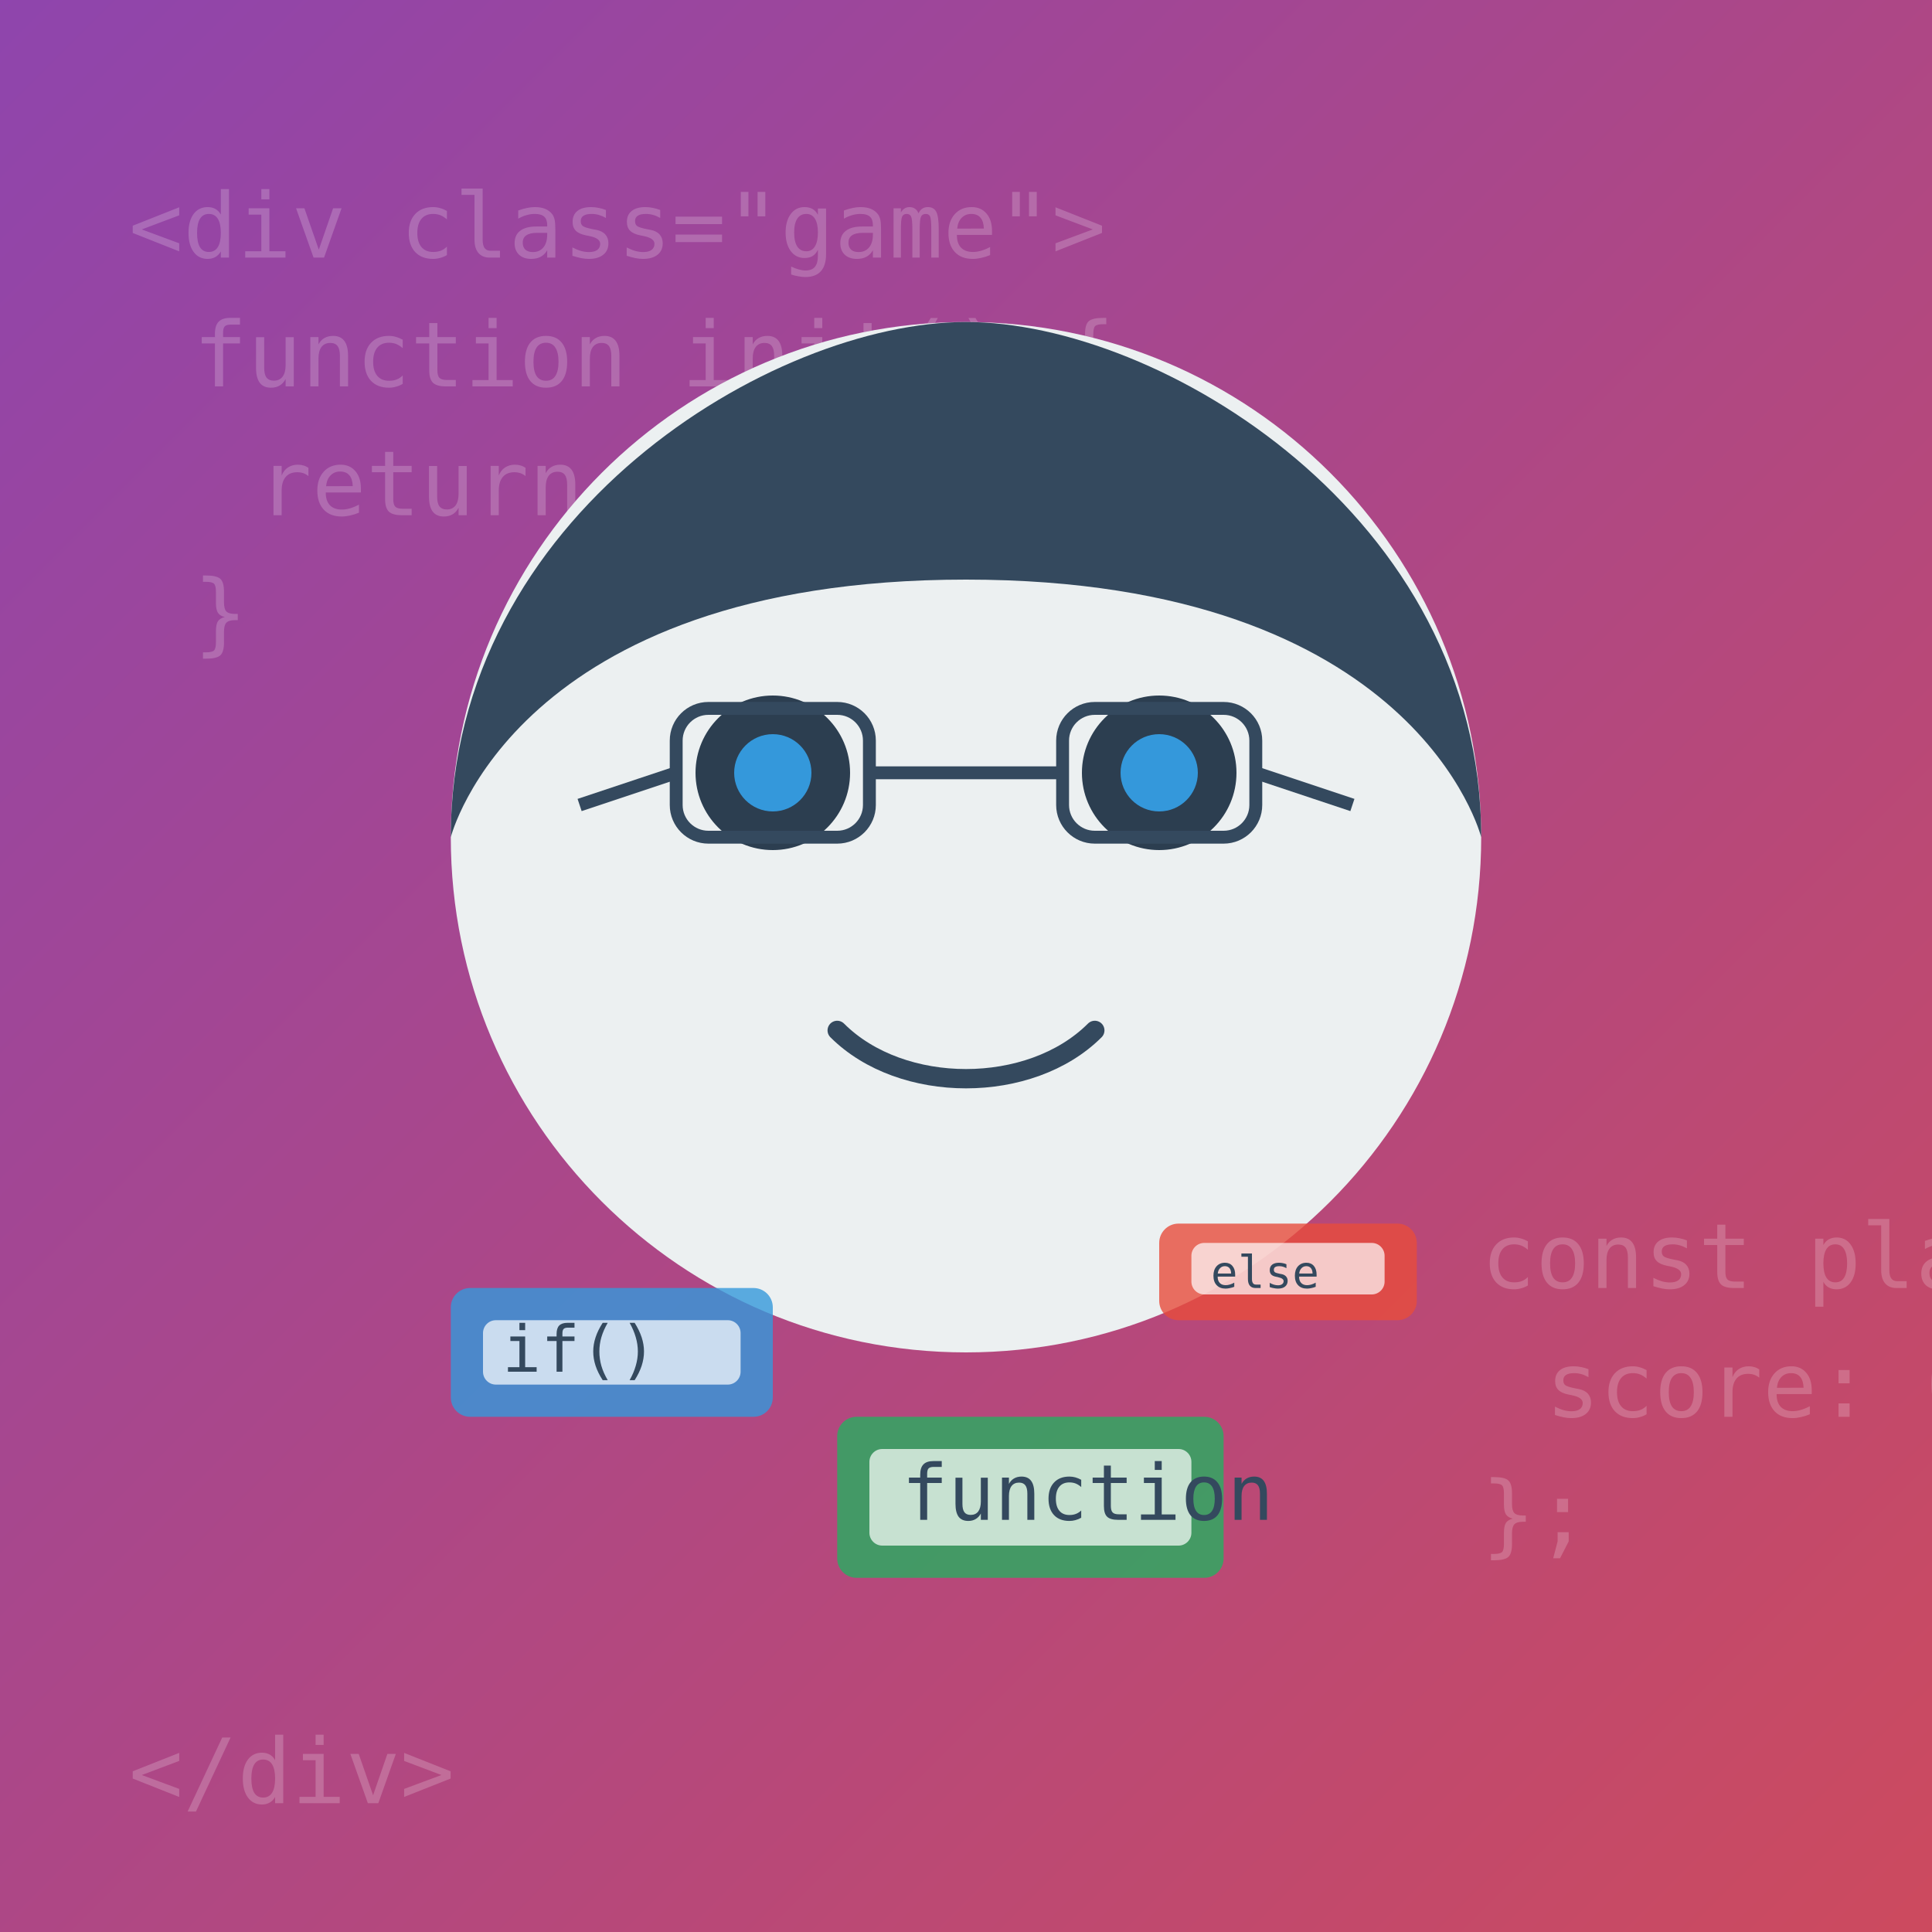
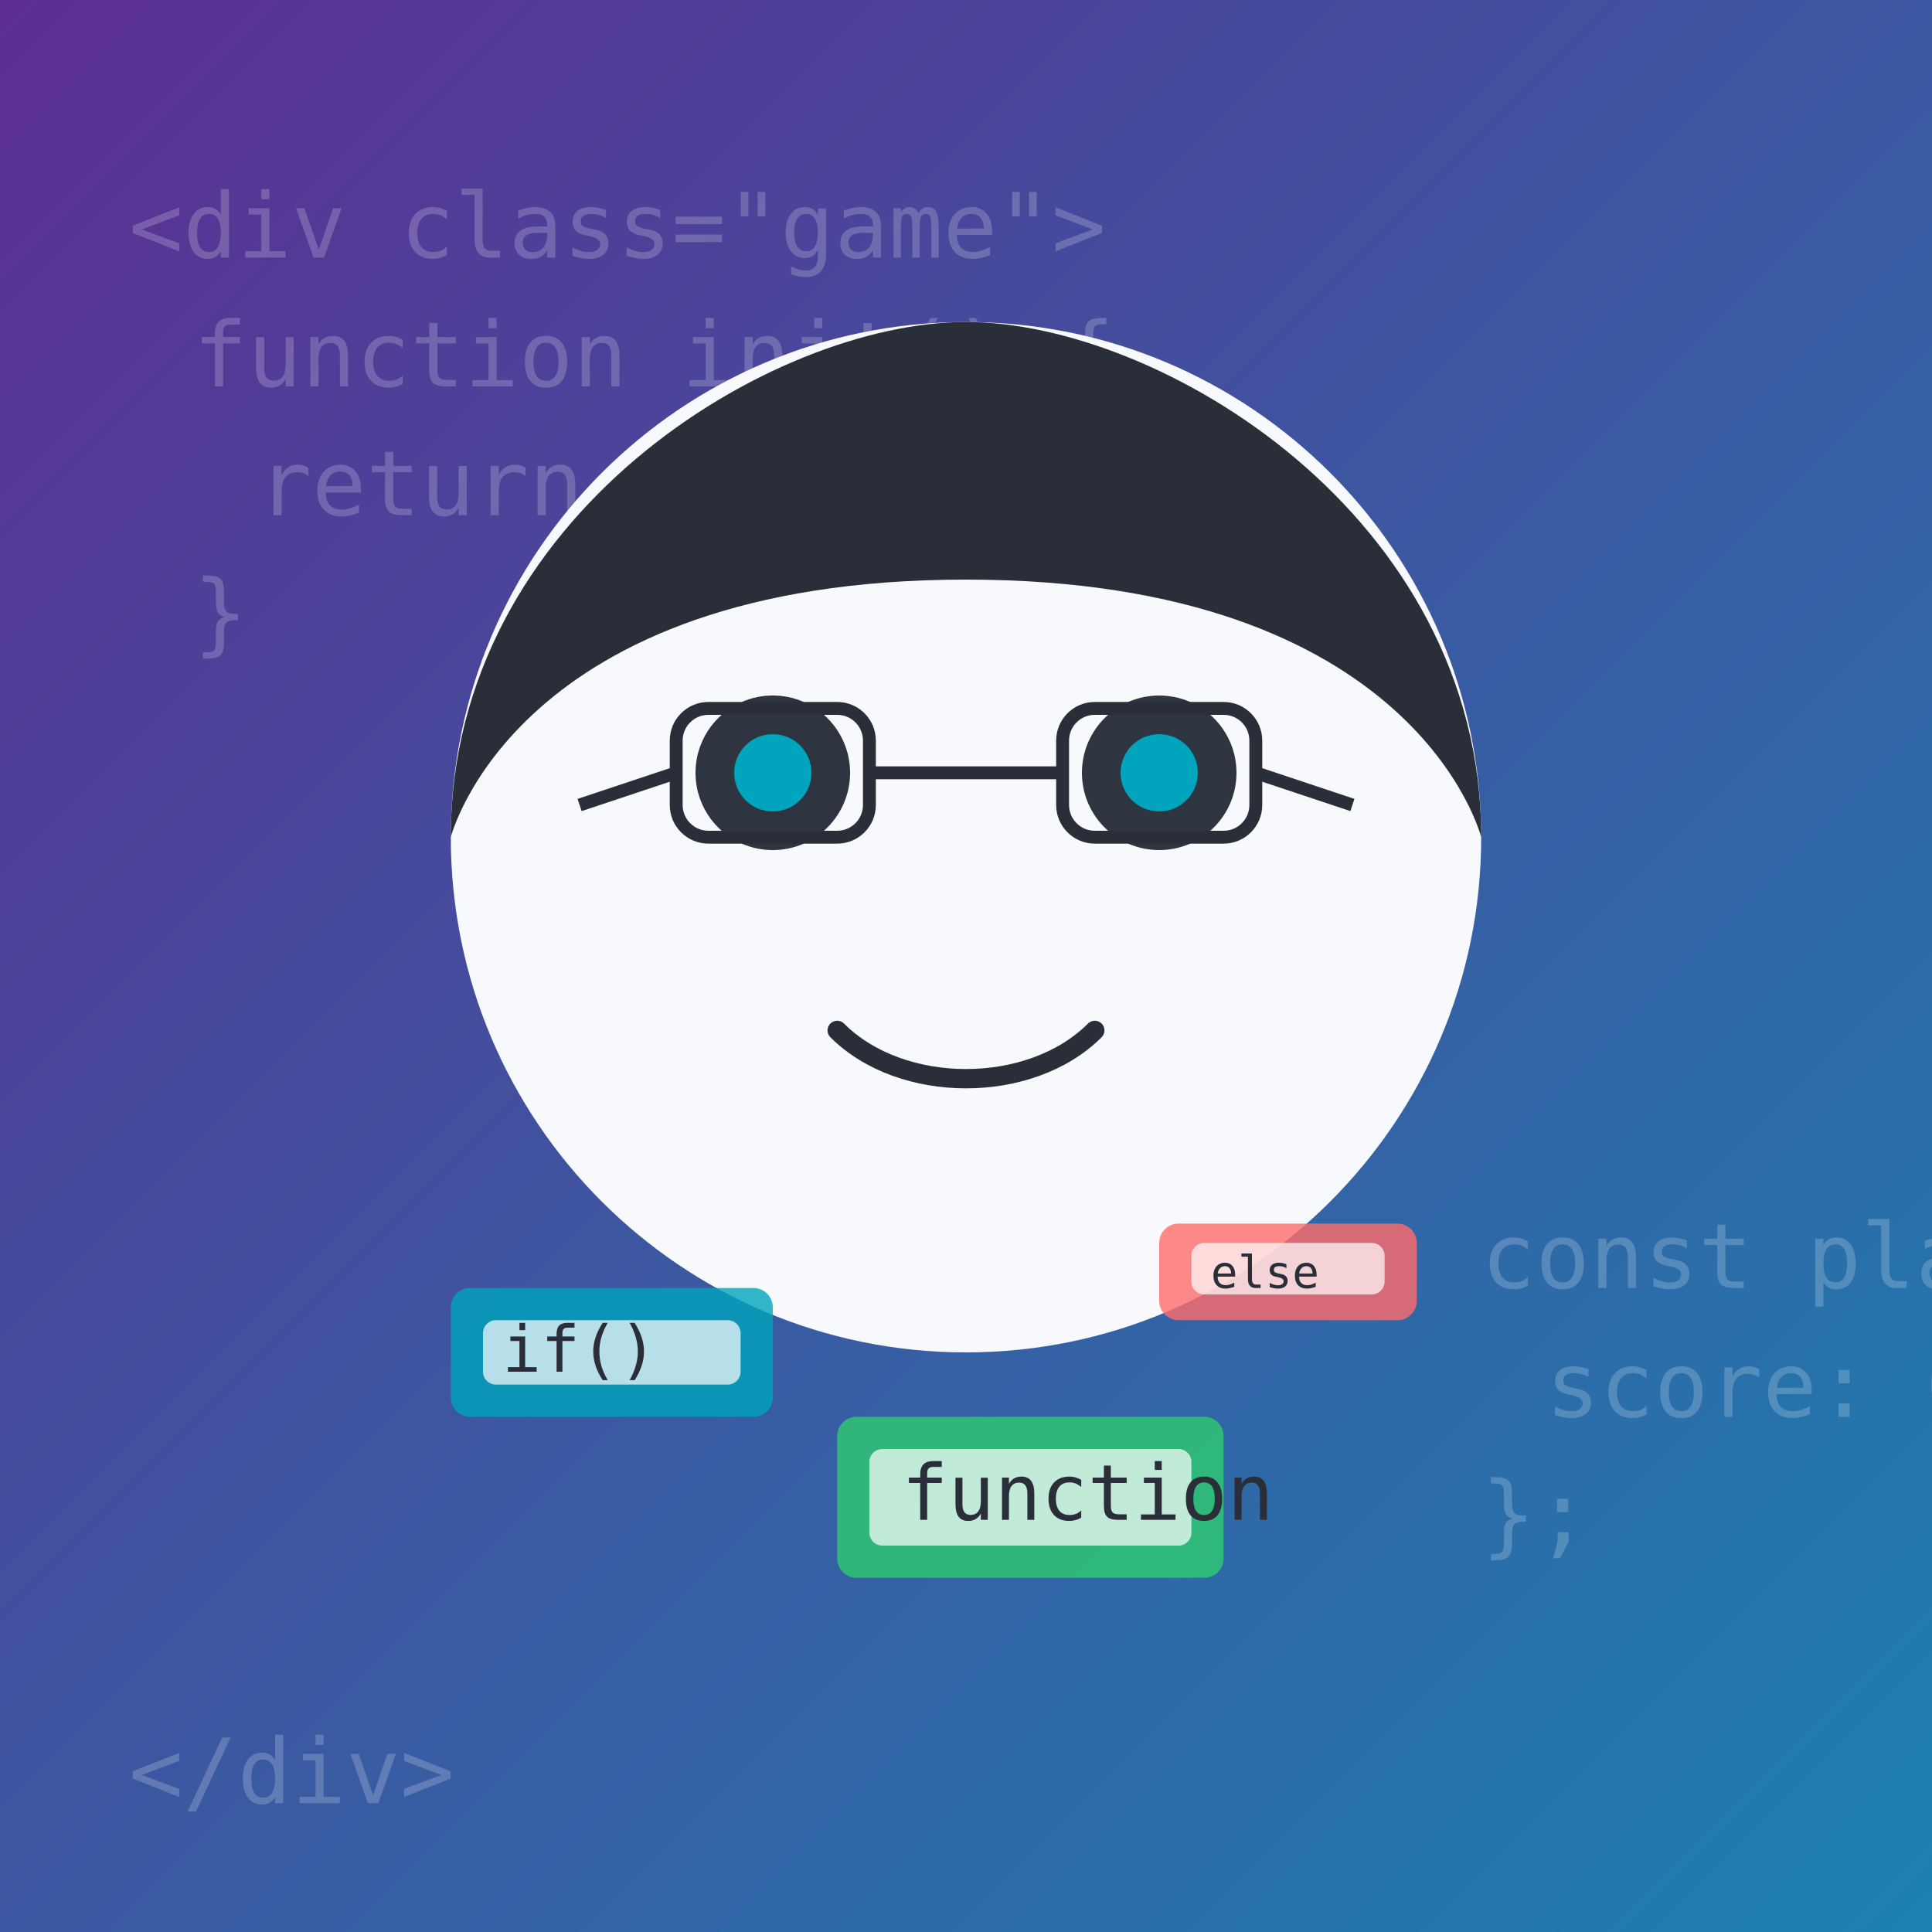
<svg xmlns="http://www.w3.org/2000/svg" viewBox="0 0 300 300" width="300" height="300">
-   <rect width="300" height="300" fill="#8e44ad" />
+   <rect width="300" height="300" fill="#5c2d91" />
  <rect width="300" height="300" fill="url(#gradient)" />
  <text x="20" y="40" fill="#ffffff" opacity="0.2" font-family="monospace" font-size="14">&lt;div class="game"&gt;</text>
  <text x="30" y="60" fill="#ffffff" opacity="0.2" font-family="monospace" font-size="14">function init() {</text>
  <text x="40" y="80" fill="#ffffff" opacity="0.2" font-family="monospace" font-size="14">return new Game();</text>
  <text x="30" y="100" fill="#ffffff" opacity="0.2" font-family="monospace" font-size="14">}</text>
  <text x="230" y="200" fill="#ffffff" opacity="0.2" font-family="monospace" font-size="14">const player = {</text>
  <text x="240" y="220" fill="#ffffff" opacity="0.2" font-family="monospace" font-size="14">score: 0</text>
  <text x="230" y="240" fill="#ffffff" opacity="0.2" font-family="monospace" font-size="14">};</text>
  <text x="20" y="280" fill="#ffffff" opacity="0.2" font-family="monospace" font-size="14">&lt;/div&gt;</text>
-   <circle cx="150" cy="130" r="80" fill="#ecf0f1" />
-   <path d="M70,130 C70,80 120,50 150,50 C180,50 230,80 230,130 C230,130 220,90 150,90 C80,90 70,130 70,130 Z" fill="#34495e" />
-   <circle cx="120" cy="120" r="12" fill="#2c3e50" />
-   <circle cx="180" cy="120" r="12" fill="#2c3e50" />
-   <circle cx="120" cy="120" r="6" fill="#3498db" />
-   <circle cx="180" cy="120" r="6" fill="#3498db" />
-   <rect x="105" y="110" width="30" height="20" rx="5" fill="none" stroke="#34495e" stroke-width="2" />
-   <rect x="165" y="110" width="30" height="20" rx="5" fill="none" stroke="#34495e" stroke-width="2" />
-   <path d="M135,120 L165,120" stroke="#34495e" stroke-width="2" />
-   <path d="M105,120 L90,125" stroke="#34495e" stroke-width="2" />
-   <path d="M195,120 L210,125" stroke="#34495e" stroke-width="2" />
-   <path d="M130,160 C140,170 160,170 170,160" fill="none" stroke="#34495e" stroke-width="3" stroke-linecap="round" />
-   <rect x="70" y="200" width="50" height="20" rx="3" fill="#3498db" opacity="0.8" />
+   <circle cx="150" cy="130" r="80" fill="#f7f9fc" />
+   <path d="M70,130 C70,80 120,50 150,50 C180,50 230,80 230,130 C230,130 220,90 150,90 C80,90 70,130 70,130 Z" fill="#292e39" />
+   <circle cx="120" cy="120" r="12" fill="#2e3440" />
+   <circle cx="180" cy="120" r="12" fill="#2e3440" />
+   <circle cx="120" cy="120" r="6" fill="#00a4bd" />
+   <circle cx="180" cy="120" r="6" fill="#00a4bd" />
+   <rect x="105" y="110" width="30" height="20" rx="5" fill="none" stroke="#292e39" stroke-width="2" />
+   <rect x="165" y="110" width="30" height="20" rx="5" fill="none" stroke="#292e39" stroke-width="2" />
+   <path d="M135,120 L165,120" stroke="#292e39" stroke-width="2" />
+   <path d="M105,120 L90,125" stroke="#292e39" stroke-width="2" />
+   <path d="M195,120 L210,125" stroke="#292e39" stroke-width="2" />
+   <path d="M130,160 C140,170 160,170 170,160" fill="none" stroke="#292e39" stroke-width="3" stroke-linecap="round" />
+   <rect x="70" y="200" width="50" height="20" rx="3" fill="#00a4bd" opacity="0.8" />
  <rect x="75" y="205" width="40" height="10" rx="2" fill="white" opacity="0.7" />
-   <rect x="180" y="190" width="40" height="15" rx="3" fill="#e74c3c" opacity="0.8" />
+   <rect x="180" y="190" width="40" height="15" rx="3" fill="#ff6b6b" opacity="0.8" />
  <rect x="185" y="193" width="30" height="8" rx="2" fill="white" opacity="0.7" />
-   <rect x="130" y="220" width="60" height="25" rx="3" fill="#27ae60" opacity="0.8" />
+   <rect x="130" y="220" width="60" height="25" rx="3" fill="#2ecc71" opacity="0.8" />
  <rect x="135" y="225" width="50" height="15" rx="2" fill="white" opacity="0.7" />
-   <text x="78" y="213" fill="#34495e" font-family="monospace" font-size="10">if()</text>
-   <text x="188" y="200" fill="#34495e" font-family="monospace" font-size="7">else</text>
-   <text x="140" y="236" fill="#34495e" font-family="monospace" font-size="12">function</text>
+   <text x="78" y="213" fill="#292e39" font-family="monospace" font-size="10">if()</text>
+   <text x="188" y="200" fill="#292e39" font-family="monospace" font-size="7">else</text>
+   <text x="140" y="236" fill="#292e39" font-family="monospace" font-size="12">function</text>
  <defs>
    <linearGradient id="gradient" x1="0%" y1="0%" x2="100%" y2="100%">
-       <stop offset="0%" stop-color="#8e44ad" stop-opacity="0.7" />
-       <stop offset="100%" stop-color="#e74c3c" stop-opacity="0.7" />
+       <stop offset="0%" stop-color="#5c2d91" stop-opacity="0.7" />
+       <stop offset="100%" stop-color="#00a4bd" stop-opacity="0.7" />
    </linearGradient>
  </defs>
</svg>
